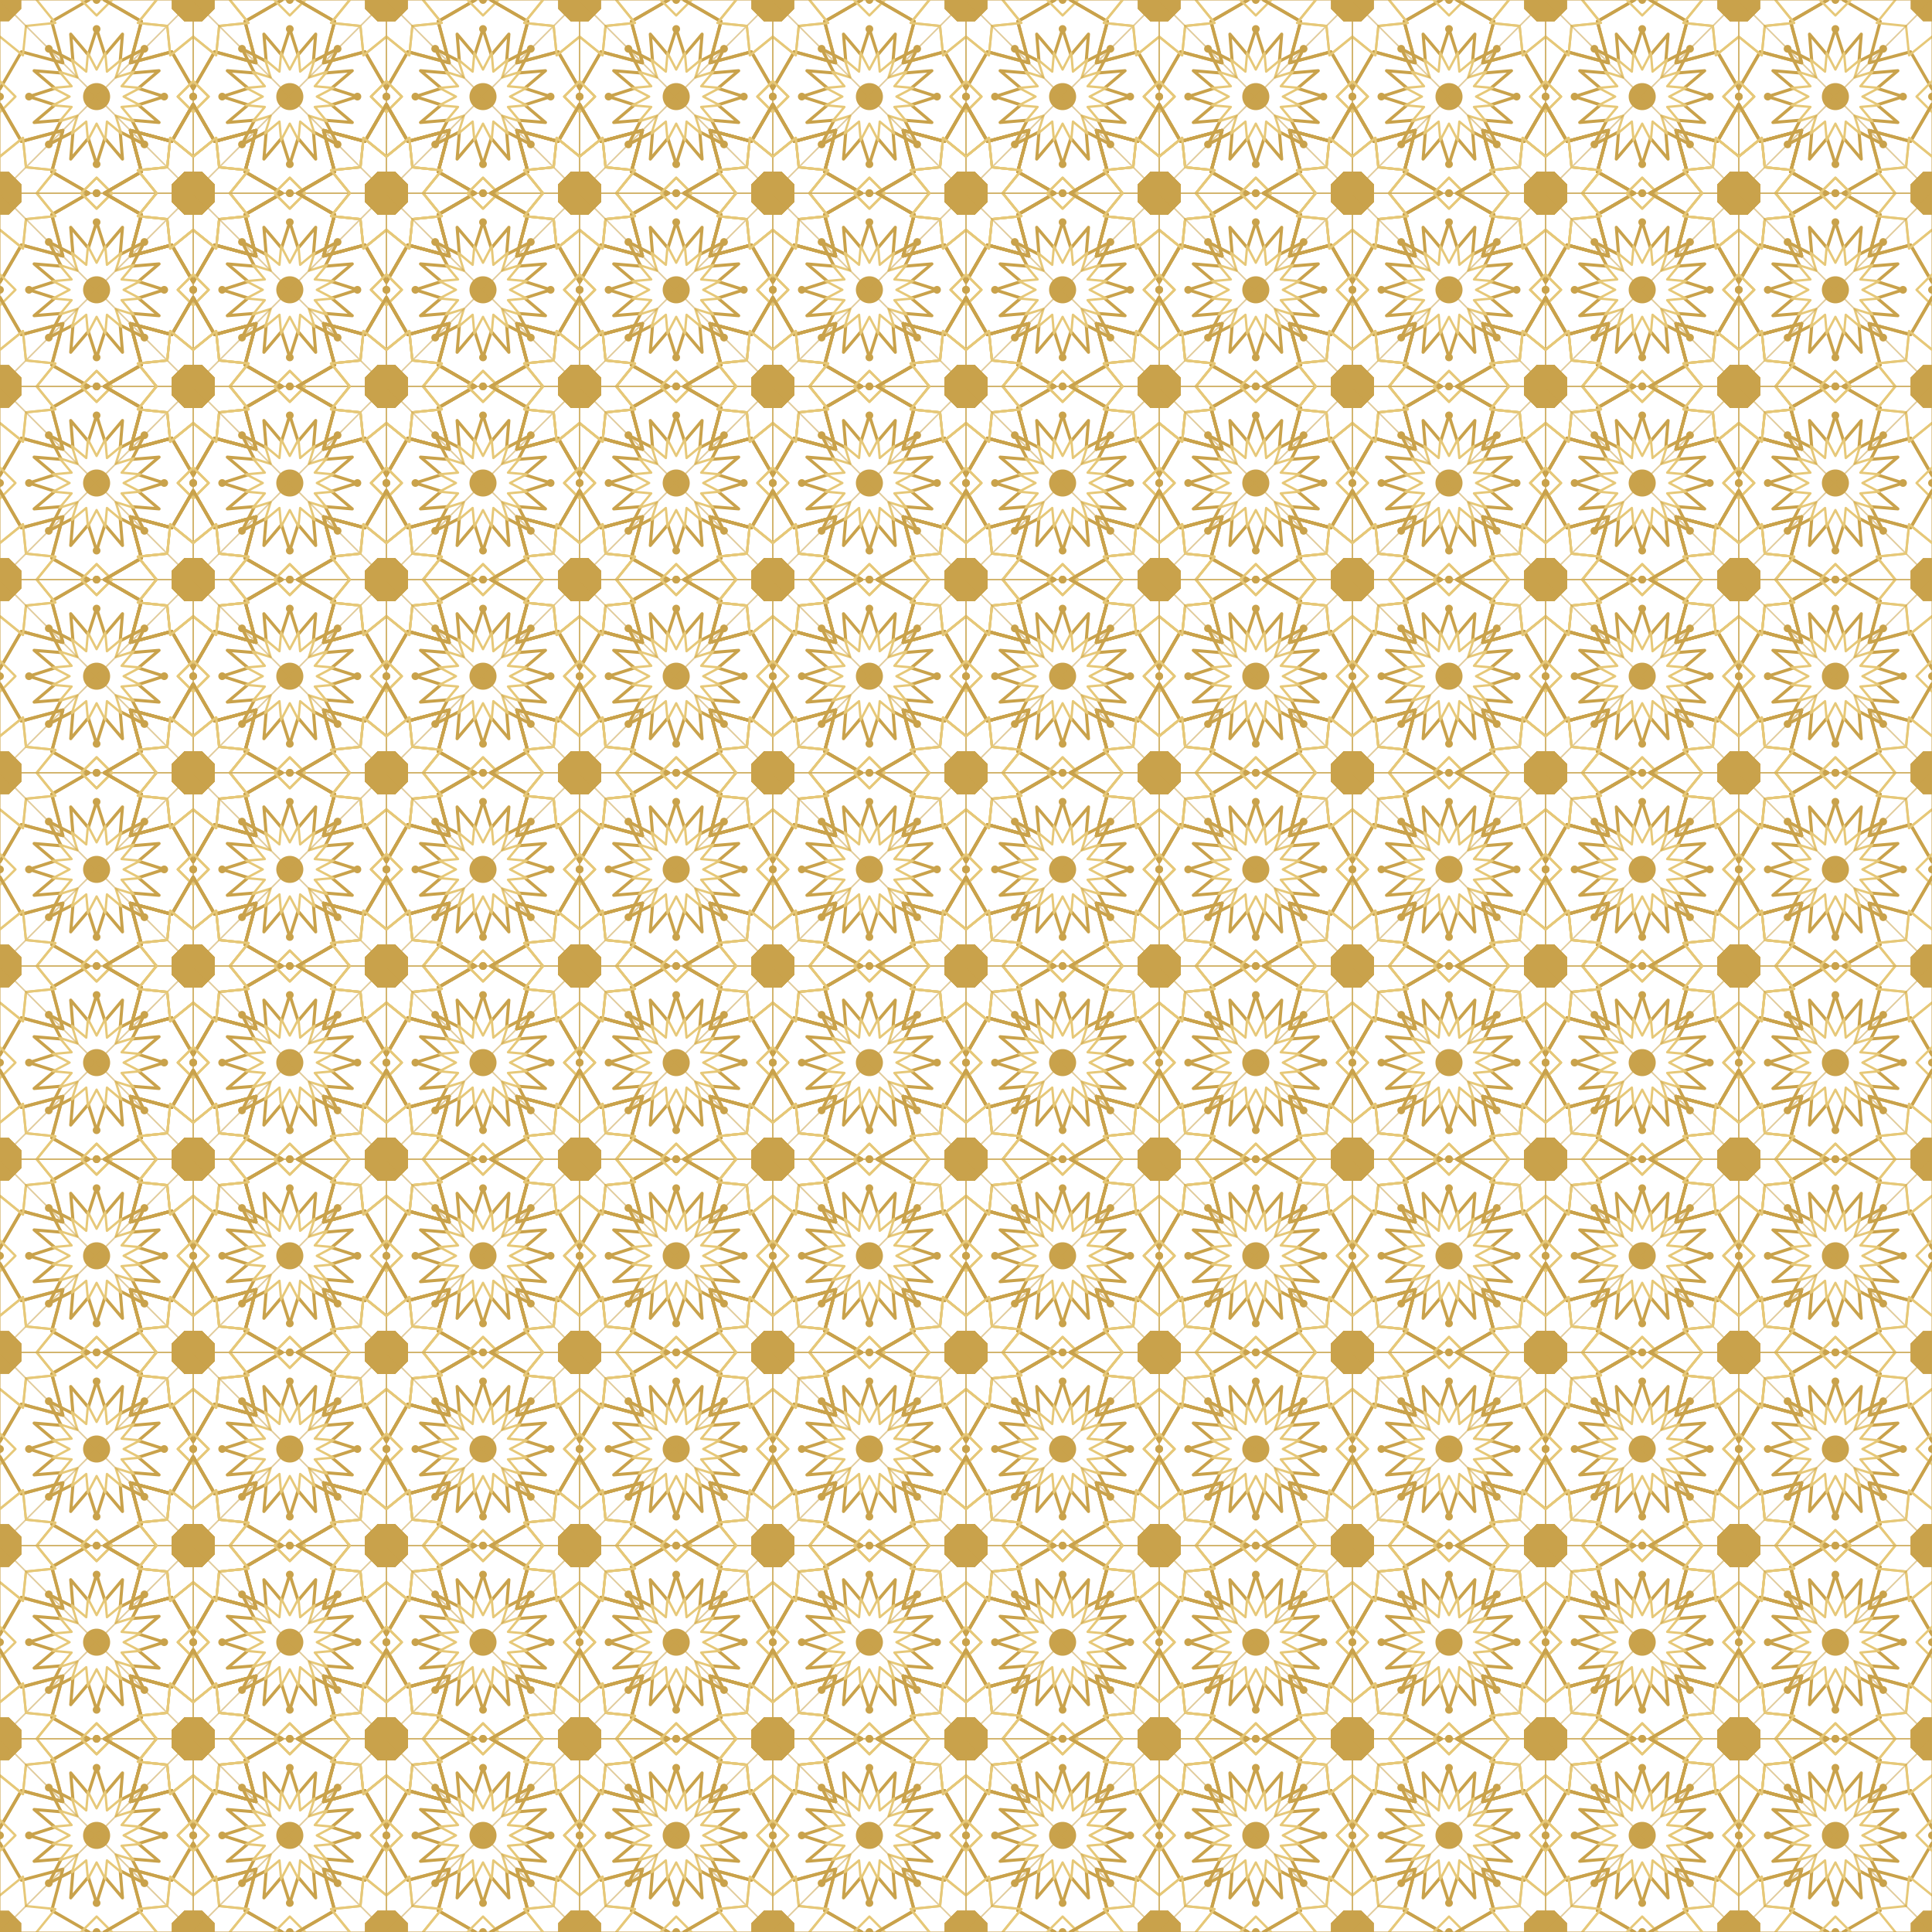
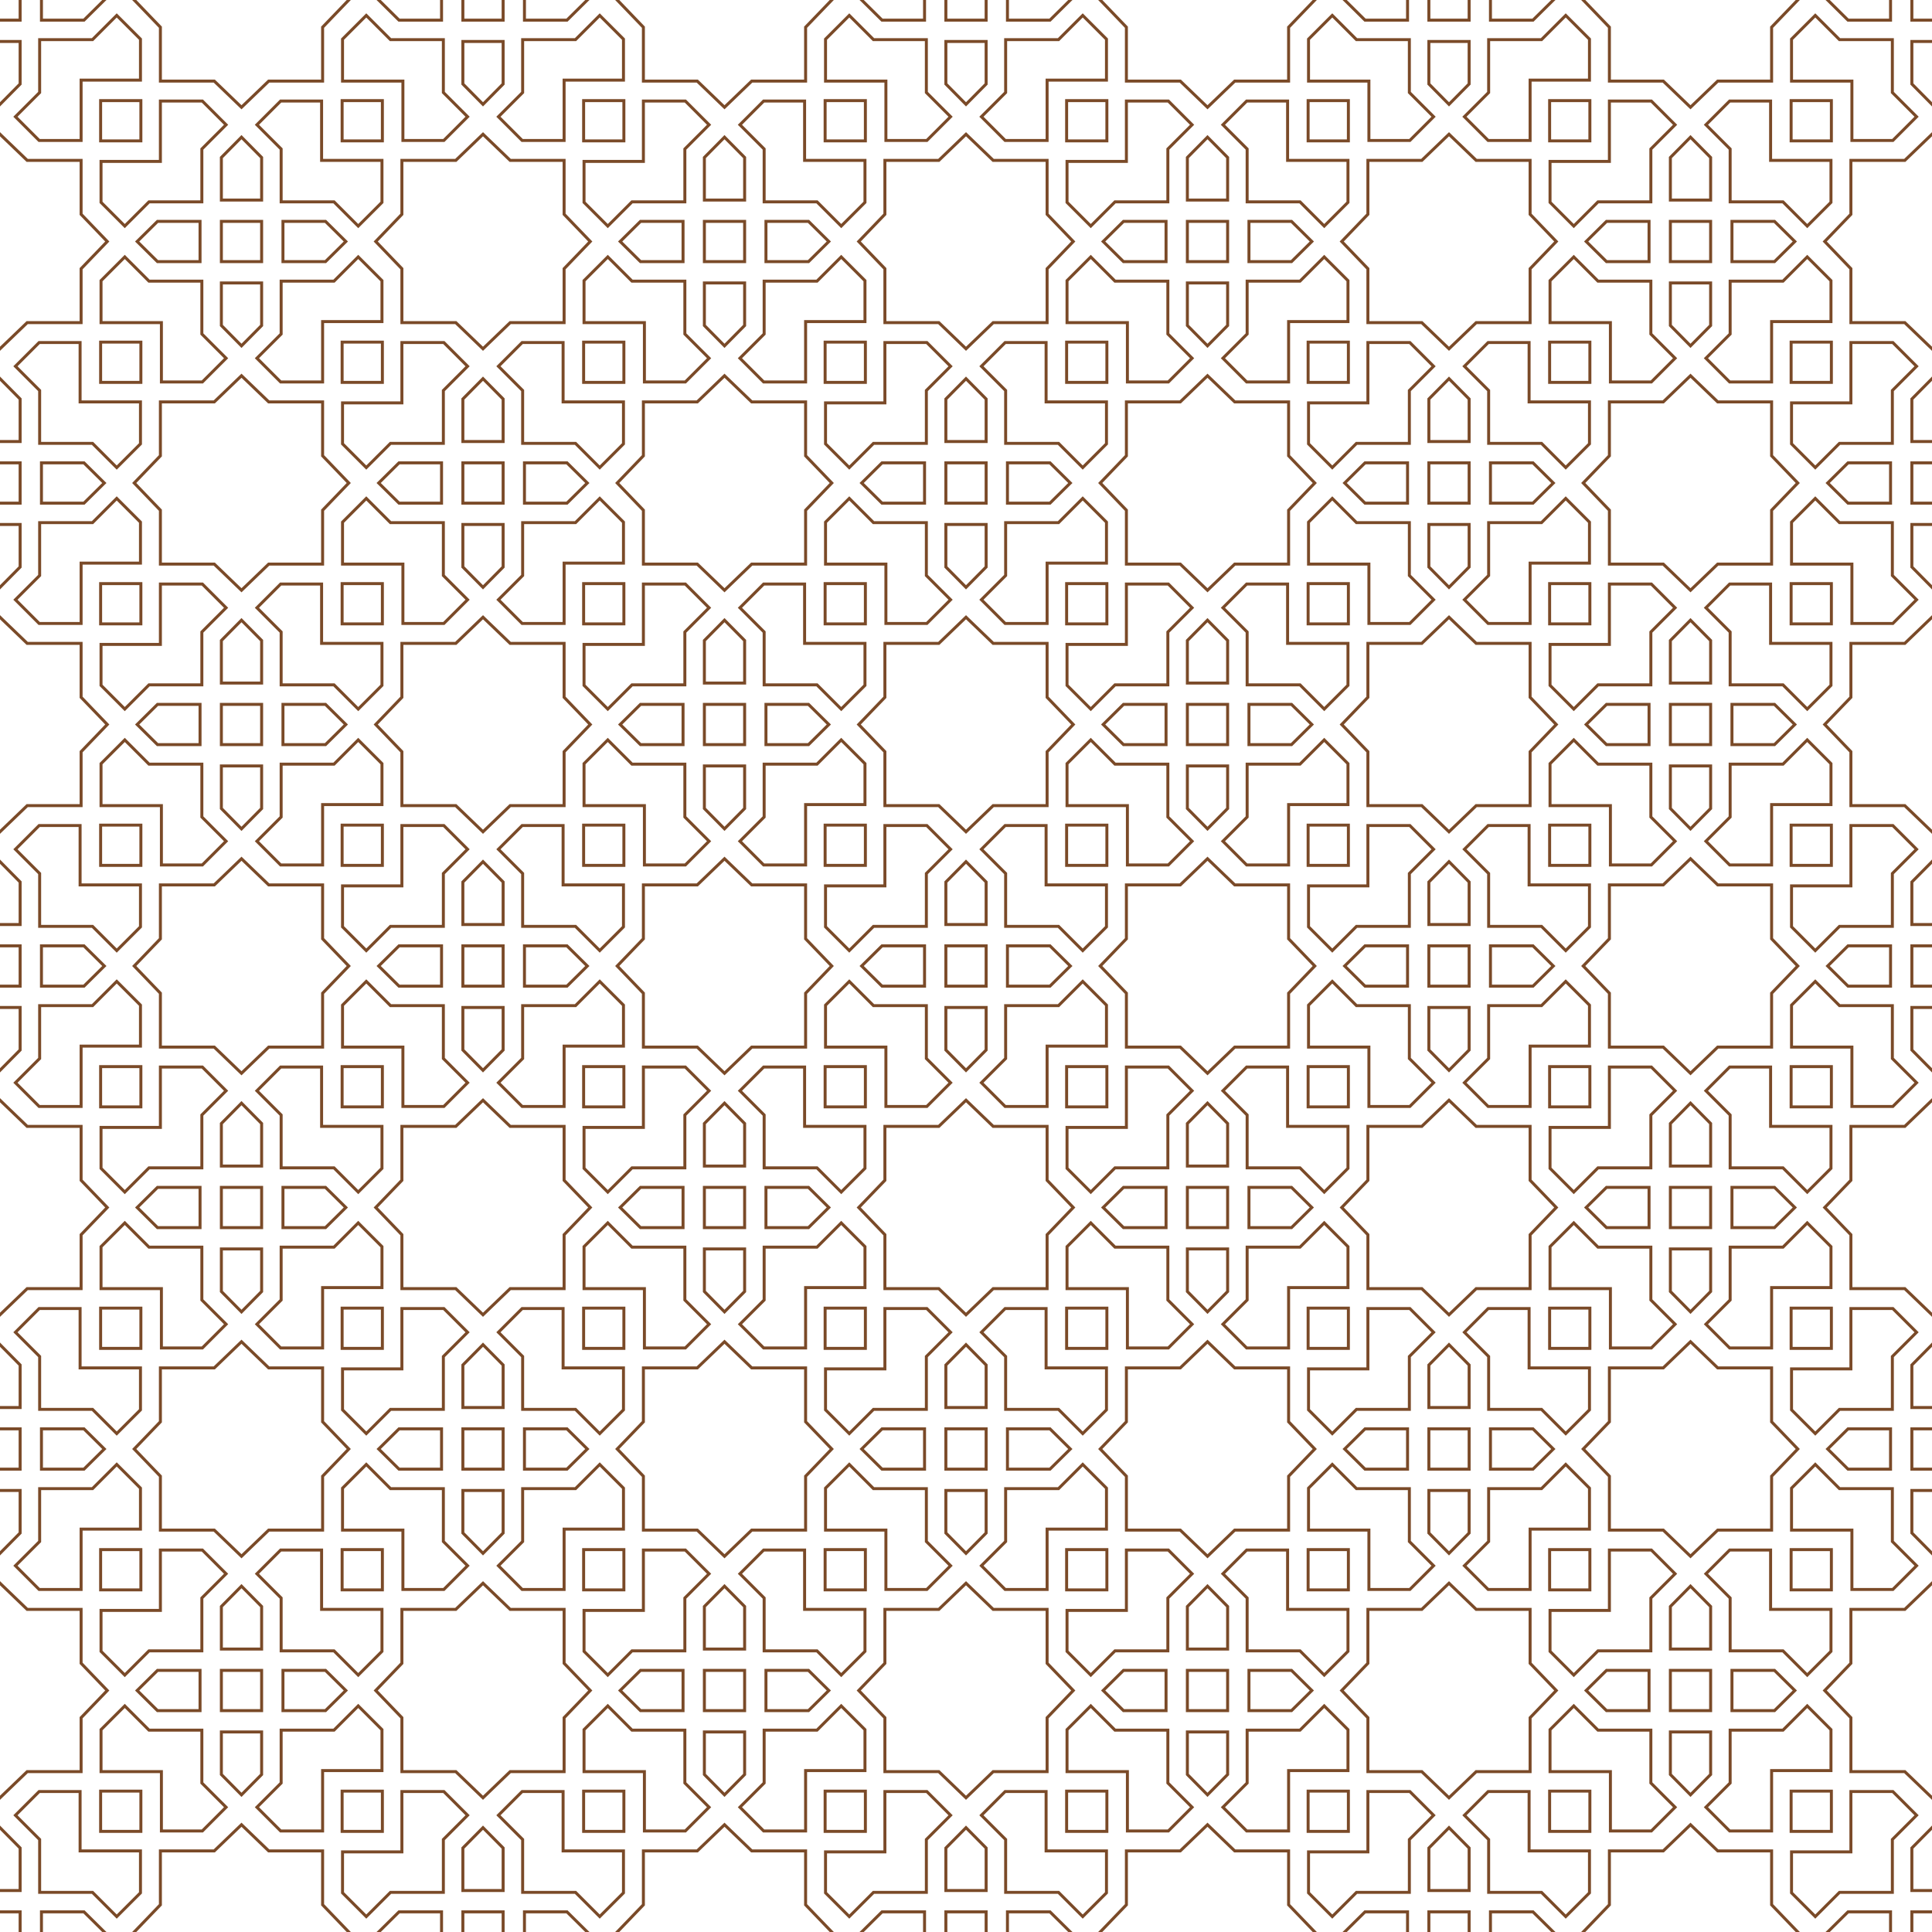
- <svg xmlns="http://www.w3.org/2000/svg" viewBox="0 0 2000 2000" width="4096" height="4096">
-   <style>
- .a{fill:none;stroke:#C9A24B;stroke-width:3.2;stroke-linejoin:round}
- .b{fill:none;stroke:#E6C878;stroke-width:2.4;stroke-linejoin:round}
- .c{fill:#C9A24B;stroke:none}
- .d{stroke:#C9A24B;stroke-width:1.6;opacity:.55}
- </style>
+ <svg xmlns="http://www.w3.org/2000/svg" xmlns:xlink="http://www.w3.org/1999/xlink" viewBox="0 0 2400 2400" width="4096" height="4096">
  <defs>
+     <clipPath id="c">
+       <rect width="600" height="600" />
+     </clipPath>
    <g id="t">
-       <polygon points="0.00,-92.00 22.20,-53.59 65.05,-65.05 53.59,-22.20 92.00,0.00 53.59,22.20 65.05,65.05 22.20,53.59 0.00,92.00 -22.20,53.59 -65.05,65.05 -53.59,22.20 -92.00,0.00 -53.59,-22.20 -65.05,-65.05 -22.20,-53.59" class="a" />
-       <polygon points="23.73,-57.28 26.87,-26.87 57.28,-23.73 38.00,0.00 57.28,23.73 26.87,26.87 23.73,57.28 0.00,38.00 -23.73,57.28 -26.87,26.87 -57.28,23.73 -38.00,0.00 -57.28,-23.73 -26.87,-26.87 -23.73,-57.28 -0.00,-38.00" class="b" />
-       <polygon points="22.17,9.18 9.18,22.17 -9.18,22.17 -22.17,9.18 -22.17,-9.18 -9.18,-22.17 9.18,-22.17 22.17,-9.18" class="c" />
-       <polygon points="200.00,-92.00 222.20,-53.59 265.05,-65.05 253.59,-22.20 292.00,0.00 253.59,22.20 265.05,65.05 222.20,53.59 200.00,92.00 177.80,53.59 134.95,65.05 146.41,22.20 108.00,0.00 146.41,-22.20 134.95,-65.05 177.80,-53.59" class="a" />
-       <polygon points="223.73,-57.28 226.87,-26.87 257.28,-23.73 238.00,0.00 257.28,23.73 226.87,26.87 223.73,57.28 200.00,38.00 176.27,57.28 173.13,26.87 142.72,23.73 162.00,0.00 142.72,-23.73 173.13,-26.87 176.27,-57.28 200.00,-38.00" class="b" />
-       <polygon points="222.17,9.18 209.18,22.17 190.82,22.17 177.83,9.18 177.83,-9.18 190.82,-22.17 209.18,-22.17 222.17,-9.18" class="c" />
-       <polygon points="0.00,108.00 22.20,146.41 65.05,134.95 53.59,177.80 92.00,200.00 53.59,222.20 65.05,265.05 22.20,253.59 0.00,292.00 -22.20,253.59 -65.05,265.05 -53.59,222.20 -92.00,200.00 -53.59,177.80 -65.05,134.95 -22.20,146.41" class="a" />
-       <polygon points="23.73,142.72 26.87,173.13 57.28,176.27 38.00,200.00 57.28,223.73 26.87,226.87 23.73,257.28 0.00,238.00 -23.73,257.28 -26.87,226.87 -57.28,223.73 -38.00,200.00 -57.28,176.27 -26.87,173.13 -23.73,142.72 -0.00,162.00" class="b" />
-       <polygon points="22.17,209.18 9.18,222.17 -9.18,222.17 -22.17,209.18 -22.17,190.82 -9.18,177.83 9.18,177.83 22.17,190.82" class="c" />
-       <polygon points="200.00,108.00 222.20,146.41 265.05,134.95 253.59,177.80 292.00,200.00 253.59,222.20 265.05,265.05 222.20,253.59 200.00,292.00 177.80,253.59 134.95,265.05 146.41,222.20 108.00,200.00 146.41,177.80 134.95,134.95 177.80,146.41" class="a" />
-       <polygon points="223.73,142.72 226.87,173.13 257.28,176.27 238.00,200.00 257.28,223.73 226.87,226.87 223.73,257.28 200.00,238.00 176.27,257.28 173.13,226.87 142.72,223.73 162.00,200.00 142.72,176.27 173.13,173.13 176.27,142.72 200.00,162.00" class="b" />
-       <polygon points="222.17,209.18 209.18,222.17 190.82,222.17 177.83,209.18 177.83,190.82 190.82,177.83 209.18,177.83 222.17,190.82" class="c" />
-       <polygon points="100.00,30.00 108.58,56.85 126.79,35.33 124.45,63.42 149.50,50.50 136.58,75.55 164.67,73.21 143.15,91.42 170.00,100.00 143.15,108.58 164.67,126.79 136.58,124.45 149.50,149.50 124.45,136.58 126.79,164.67 108.58,143.15 100.00,170.00 91.42,143.15 73.21,164.67 75.55,136.58 50.50,149.50 63.42,124.45 35.33,126.79 56.85,108.58 30.00,100.00 56.85,91.42 35.33,73.21 63.42,75.55 50.50,50.50 75.55,63.42 73.21,35.33 91.42,56.85" class="a" />
-       <polygon points="108.97,54.88 110.72,74.13 125.56,61.75 119.80,80.20 138.25,74.44 125.87,89.28 145.12,91.03 128.00,100.00 145.12,108.97 125.87,110.72 138.25,125.56 119.80,119.80 125.56,138.25 110.72,125.87 108.97,145.12 100.00,128.00 91.03,145.12 89.28,125.87 74.44,138.25 80.20,119.80 61.75,125.56 74.13,110.72 54.88,108.97 72.00,100.00 54.88,91.03 74.13,89.28 61.75,74.44 80.20,80.20 74.44,61.75 89.28,74.13 91.03,54.88 100.00,72.00" class="b" />
-       <circle cx="100" cy="100" r="14" class="c" />
-       <circle cx="170.00" cy="100.00" r="4" class="c" />
-       <circle cx="149.50" cy="149.50" r="4" class="c" />
-       <circle cx="100.00" cy="170.00" r="4" class="c" />
-       <circle cx="50.50" cy="149.50" r="4" class="c" />
-       <circle cx="30.00" cy="100.00" r="4" class="c" />
-       <circle cx="50.50" cy="50.50" r="4" class="c" />
-       <circle cx="100.00" cy="30.00" r="4" class="c" />
-       <circle cx="149.50" cy="50.50" r="4" class="c" />
-       <line x1="0" y1="0" x2="100" y2="100" class="d" />
-       <line x1="200" y1="0" x2="100" y2="100" class="d" />
-       <line x1="0" y1="200" x2="100" y2="100" class="d" />
-       <line x1="200" y1="200" x2="100" y2="100" class="d" />
-       <line x1="0" y1="0" x2="200" y2="0" class="d" />
-       <line x1="0" y1="200" x2="200" y2="200" class="d" />
-       <line x1="0" y1="0" x2="0" y2="200" class="d" />
-       <line x1="200" y1="0" x2="200" y2="200" class="d" />
-       <polygon points="116.00,0.00 100.00,16.00 84.00,0.00 100.00,-16.00" class="b" />
-       <circle cx="100" cy="0" r="4" class="c" />
-       <polygon points="116.00,200.00 100.00,216.00 84.00,200.00 100.00,184.00" class="b" />
-       <circle cx="100" cy="200" r="4" class="c" />
-       <polygon points="16.00,100.00 0.00,116.00 -16.00,100.00 -0.00,84.00" class="b" />
-       <circle cx="0" cy="100" r="4" class="c" />
-       <polygon points="216.00,100.00 200.00,116.00 184.00,100.00 200.00,84.00" class="b" />
-       <circle cx="200" cy="100" r="4" class="c" />
+       <g clip-path="url(#c)">
+         <path d="M-25.00,-25.00 L25.00,-25.00 L25.00,25.00 L-25.00,25.00Z M51.50,-25.00 L104.34,-25.00 L129.62,0.00 L104.34,25.00 L51.50,25.00Z M49.25,49.25 L49.25,114.90 L19.15,145.00 L48.65,174.50 L100.75,174.50 L100.75,99.50 L174.50,99.50 L174.50,48.65 L145.00,19.15 L114.90,49.25Z M125.00,125.00 L175.00,125.00 L175.00,175.00 L125.00,175.00Z M25.00,51.50 L25.00,104.34 L-0.00,129.62 L-25.00,104.34 L-25.00,51.50Z M-49.25,49.25 L-114.90,49.25 L-145.00,19.15 L-174.50,48.65 L-174.50,100.75 L-99.50,100.75 L-99.50,174.50 L-48.65,174.50 L-19.15,145.00 L-49.25,114.90Z M-49.25,-49.25 L-49.25,-114.90 L-19.15,-145.00 L-48.65,-174.50 L-100.75,-174.50 L-100.75,-99.50 L-174.50,-99.50 L-174.50,-48.65 L-145.00,-19.15 L-114.90,-49.25Z M49.25,-49.25 L114.90,-49.25 L145.00,-19.15 L174.50,-48.65 L174.50,-100.75 L99.50,-100.75 L99.50,-174.50 L48.65,-174.50 L19.15,-145.00 L49.25,-114.90Z M275.00,275.00 L325.00,275.00 L325.00,325.00 L275.00,325.00Z M351.50,275.00 L404.34,275.00 L429.62,300.00 L404.34,325.00 L351.50,325.00Z M349.25,349.25 L349.25,414.90 L319.15,445.00 L348.65,474.50 L400.75,474.50 L400.75,399.50 L474.50,399.50 L474.50,348.65 L445.00,319.15 L414.90,349.25Z M425.00,425.00 L475.00,425.00 L475.00,475.00 L425.00,475.00Z M325.00,351.50 L325.00,404.34 L300.00,429.62 L275.00,404.34 L275.00,351.50Z M250.75,349.25 L185.10,349.25 L155.00,319.15 L125.50,348.65 L125.50,400.75 L200.50,400.75 L200.50,474.50 L251.35,474.50 L280.85,445.00 L250.75,414.90Z M175.00,425.00 L175.00,475.00 L125.00,475.00 L125.00,425.00Z M248.50,325.00 L195.66,325.00 L170.38,300.00 L195.66,275.00 L248.50,275.00Z M250.75,250.75 L250.75,185.10 L280.85,155.00 L251.35,125.50 L199.25,125.50 L199.25,200.50 L125.50,200.50 L125.50,251.35 L155.00,280.85 L185.10,250.75Z M175.00,175.00 L125.00,175.00 L125.00,125.00 L175.00,125.00Z M275.00,248.50 L275.00,195.66 L300.00,170.38 L325.00,195.66 L325.00,248.50Z M349.25,250.75 L414.90,250.75 L445.00,280.85 L474.50,251.35 L474.50,199.25 L399.50,199.25 L399.50,125.50 L348.65,125.50 L319.15,155.00 L349.25,185.10Z M425.00,175.00 L425.00,125.00 L475.00,125.00 L475.00,175.00Z M300.00,-133.26 L333.81,-100.75 L400.75,-100.75 L400.75,-33.81 L433.26,0.00 L400.75,33.81 L400.75,100.75 L333.81,100.75 L300.00,133.26 L266.19,100.75 L199.25,100.75 L199.25,33.81 L166.74,-0.00 L199.25,-33.81 L199.25,-100.75 L266.19,-100.75Z M0.00,166.74 L33.81,199.25 L100.75,199.25 L100.75,266.19 L133.26,300.00 L100.75,333.81 L100.75,400.75 L33.81,400.75 L-0.00,433.26 L-33.81,400.75 L-100.75,400.75 L-100.75,333.81 L-133.26,300.00 L-100.75,266.19 L-100.75,199.25 L-33.81,199.25Z M-25.00,575.00 L25.00,575.00 L25.00,625.00 L-25.00,625.00Z M51.50,575.00 L104.34,575.00 L129.62,600.00 L104.34,625.00 L51.50,625.00Z M49.25,649.25 L49.25,714.90 L19.15,745.00 L48.65,774.50 L100.75,774.50 L100.75,699.50 L174.50,699.50 L174.50,648.65 L145.00,619.15 L114.90,649.25Z M-49.25,649.25 L-114.90,649.25 L-145.00,619.15 L-174.50,648.65 L-174.50,700.75 L-99.50,700.75 L-99.50,774.50 L-48.65,774.50 L-19.15,745.00 L-49.25,714.90Z M-49.25,550.75 L-49.25,485.10 L-19.15,455.00 L-48.65,425.50 L-100.75,425.50 L-100.75,500.50 L-174.50,500.50 L-174.50,551.35 L-145.00,580.85 L-114.90,550.75Z M-25.00,548.50 L-25.00,495.66 L0.00,470.38 L25.00,495.66 L25.00,548.50Z M49.25,550.75 L114.90,550.75 L145.00,580.85 L174.50,551.35 L174.50,499.25 L99.50,499.25 L99.50,425.50 L48.65,425.50 L19.15,455.00 L49.25,485.10Z M125.00,475.00 L125.00,425.00 L175.00,425.00 L175.00,475.00Z M300.00,466.74 L333.81,499.25 L400.75,499.25 L400.75,566.19 L433.26,600.00 L400.75,633.81 L400.75,700.75 L333.81,700.75 L300.00,733.26 L266.19,700.75 L199.25,700.75 L199.25,633.81 L166.74,600.00 L199.25,566.19 L199.25,499.25 L266.19,499.25Z M575.00,-25.00 L625.00,-25.00 L625.00,25.00 L575.00,25.00Z M649.25,49.25 L649.25,114.90 L619.15,145.00 L648.65,174.50 L700.75,174.50 L700.75,99.50 L774.50,99.50 L774.50,48.65 L745.00,19.15 L714.90,49.25Z M625.00,51.50 L625.00,104.34 L600.00,129.62 L575.00,104.34 L575.00,51.50Z M550.75,49.25 L485.10,49.25 L455.00,19.15 L425.50,48.65 L425.50,100.75 L500.50,100.75 L500.50,174.50 L551.35,174.50 L580.85,145.00 L550.75,114.90Z M475.00,125.00 L475.00,175.00 L425.00,175.00 L425.00,125.00Z M548.50,25.00 L495.66,25.00 L470.38,-0.00 L495.66,-25.00 L548.50,-25.00Z M550.75,-49.25 L550.75,-114.90 L580.85,-145.00 L551.35,-174.50 L499.25,-174.50 L499.25,-99.50 L425.50,-99.50 L425.50,-48.65 L455.00,-19.15 L485.10,-49.25Z M649.25,-49.25 L714.90,-49.25 L745.00,-19.15 L774.50,-48.65 L774.50,-100.75 L699.50,-100.75 L699.50,-174.50 L648.65,-174.50 L619.15,-145.00 L649.25,-114.90Z M600.00,166.74 L633.81,199.25 L700.75,199.25 L700.75,266.19 L733.26,300.00 L700.75,333.81 L700.75,400.75 L633.81,400.75 L600.00,433.26 L566.19,400.75 L499.25,400.75 L499.25,333.81 L466.74,300.00 L499.25,266.19 L499.25,199.25 L566.19,199.25Z M575.00,575.00 L625.00,575.00 L625.00,625.00 L575.00,625.00Z M649.25,649.25 L649.25,714.90 L619.15,745.00 L648.65,774.50 L700.75,774.50 L700.75,699.50 L774.50,699.50 L774.50,648.65 L745.00,619.15 L714.90,649.25Z M550.75,649.25 L485.10,649.25 L455.00,619.15 L425.50,648.65 L425.50,700.75 L500.50,700.75 L500.50,774.50 L551.35,774.50 L580.85,745.00 L550.75,714.90Z M548.50,625.00 L495.66,625.00 L470.38,600.00 L495.66,575.00 L548.50,575.00Z M550.75,550.75 L550.75,485.10 L580.85,455.00 L551.35,425.50 L499.25,425.50 L499.25,500.50 L425.50,500.50 L425.50,551.35 L455.00,580.85 L485.10,550.75Z M475.00,475.00 L425.00,475.00 L425.00,425.00 L475.00,425.00Z M575.00,548.50 L575.00,495.66 L600.00,470.38 L625.00,495.66 L625.00,548.50Z M649.25,550.75 L714.90,550.75 L745.00,580.85 L774.50,551.35 L774.50,499.25 L699.50,499.25 L699.50,425.50 L648.65,425.50 L619.15,455.00 L649.25,485.10Z" fill="none" stroke="#7A4A28" stroke-width="3.7" stroke-linejoin="miter" stroke-miterlimit="10" />
+       </g>
    </g>
  </defs>
-   <use href="#t" x="0" y="0" />
-   <use href="#t" x="0" y="200" />
-   <use href="#t" x="0" y="400" />
-   <use href="#t" x="0" y="600" />
-   <use href="#t" x="0" y="800" />
-   <use href="#t" x="0" y="1000" />
-   <use href="#t" x="0" y="1200" />
-   <use href="#t" x="0" y="1400" />
-   <use href="#t" x="0" y="1600" />
-   <use href="#t" x="0" y="1800" />
-   <use href="#t" x="200" y="0" />
-   <use href="#t" x="200" y="200" />
-   <use href="#t" x="200" y="400" />
-   <use href="#t" x="200" y="600" />
-   <use href="#t" x="200" y="800" />
-   <use href="#t" x="200" y="1000" />
-   <use href="#t" x="200" y="1200" />
-   <use href="#t" x="200" y="1400" />
-   <use href="#t" x="200" y="1600" />
-   <use href="#t" x="200" y="1800" />
-   <use href="#t" x="400" y="0" />
-   <use href="#t" x="400" y="200" />
-   <use href="#t" x="400" y="400" />
-   <use href="#t" x="400" y="600" />
-   <use href="#t" x="400" y="800" />
-   <use href="#t" x="400" y="1000" />
-   <use href="#t" x="400" y="1200" />
-   <use href="#t" x="400" y="1400" />
-   <use href="#t" x="400" y="1600" />
-   <use href="#t" x="400" y="1800" />
-   <use href="#t" x="600" y="0" />
-   <use href="#t" x="600" y="200" />
-   <use href="#t" x="600" y="400" />
-   <use href="#t" x="600" y="600" />
-   <use href="#t" x="600" y="800" />
-   <use href="#t" x="600" y="1000" />
-   <use href="#t" x="600" y="1200" />
-   <use href="#t" x="600" y="1400" />
-   <use href="#t" x="600" y="1600" />
-   <use href="#t" x="600" y="1800" />
-   <use href="#t" x="800" y="0" />
-   <use href="#t" x="800" y="200" />
-   <use href="#t" x="800" y="400" />
-   <use href="#t" x="800" y="600" />
-   <use href="#t" x="800" y="800" />
-   <use href="#t" x="800" y="1000" />
-   <use href="#t" x="800" y="1200" />
-   <use href="#t" x="800" y="1400" />
-   <use href="#t" x="800" y="1600" />
-   <use href="#t" x="800" y="1800" />
-   <use href="#t" x="1000" y="0" />
-   <use href="#t" x="1000" y="200" />
-   <use href="#t" x="1000" y="400" />
-   <use href="#t" x="1000" y="600" />
-   <use href="#t" x="1000" y="800" />
-   <use href="#t" x="1000" y="1000" />
-   <use href="#t" x="1000" y="1200" />
-   <use href="#t" x="1000" y="1400" />
-   <use href="#t" x="1000" y="1600" />
-   <use href="#t" x="1000" y="1800" />
-   <use href="#t" x="1200" y="0" />
-   <use href="#t" x="1200" y="200" />
-   <use href="#t" x="1200" y="400" />
-   <use href="#t" x="1200" y="600" />
-   <use href="#t" x="1200" y="800" />
-   <use href="#t" x="1200" y="1000" />
-   <use href="#t" x="1200" y="1200" />
-   <use href="#t" x="1200" y="1400" />
-   <use href="#t" x="1200" y="1600" />
-   <use href="#t" x="1200" y="1800" />
-   <use href="#t" x="1400" y="0" />
-   <use href="#t" x="1400" y="200" />
-   <use href="#t" x="1400" y="400" />
-   <use href="#t" x="1400" y="600" />
-   <use href="#t" x="1400" y="800" />
-   <use href="#t" x="1400" y="1000" />
-   <use href="#t" x="1400" y="1200" />
-   <use href="#t" x="1400" y="1400" />
-   <use href="#t" x="1400" y="1600" />
-   <use href="#t" x="1400" y="1800" />
-   <use href="#t" x="1600" y="0" />
-   <use href="#t" x="1600" y="200" />
-   <use href="#t" x="1600" y="400" />
-   <use href="#t" x="1600" y="600" />
-   <use href="#t" x="1600" y="800" />
-   <use href="#t" x="1600" y="1000" />
-   <use href="#t" x="1600" y="1200" />
-   <use href="#t" x="1600" y="1400" />
-   <use href="#t" x="1600" y="1600" />
-   <use href="#t" x="1600" y="1800" />
-   <use href="#t" x="1800" y="0" />
-   <use href="#t" x="1800" y="200" />
-   <use href="#t" x="1800" y="400" />
-   <use href="#t" x="1800" y="600" />
-   <use href="#t" x="1800" y="800" />
-   <use href="#t" x="1800" y="1000" />
-   <use href="#t" x="1800" y="1200" />
-   <use href="#t" x="1800" y="1400" />
-   <use href="#t" x="1800" y="1600" />
-   <use href="#t" x="1800" y="1800" />
+   <use href="#t" xlink:href="#t" x="0" y="0" />
+   <use href="#t" xlink:href="#t" x="0" y="600" />
+   <use href="#t" xlink:href="#t" x="0" y="1200" />
+   <use href="#t" xlink:href="#t" x="0" y="1800" />
+   <use href="#t" xlink:href="#t" x="600" y="0" />
+   <use href="#t" xlink:href="#t" x="600" y="600" />
+   <use href="#t" xlink:href="#t" x="600" y="1200" />
+   <use href="#t" xlink:href="#t" x="600" y="1800" />
+   <use href="#t" xlink:href="#t" x="1200" y="0" />
+   <use href="#t" xlink:href="#t" x="1200" y="600" />
+   <use href="#t" xlink:href="#t" x="1200" y="1200" />
+   <use href="#t" xlink:href="#t" x="1200" y="1800" />
+   <use href="#t" xlink:href="#t" x="1800" y="0" />
+   <use href="#t" xlink:href="#t" x="1800" y="600" />
+   <use href="#t" xlink:href="#t" x="1800" y="1200" />
+   <use href="#t" xlink:href="#t" x="1800" y="1800" />
</svg>
